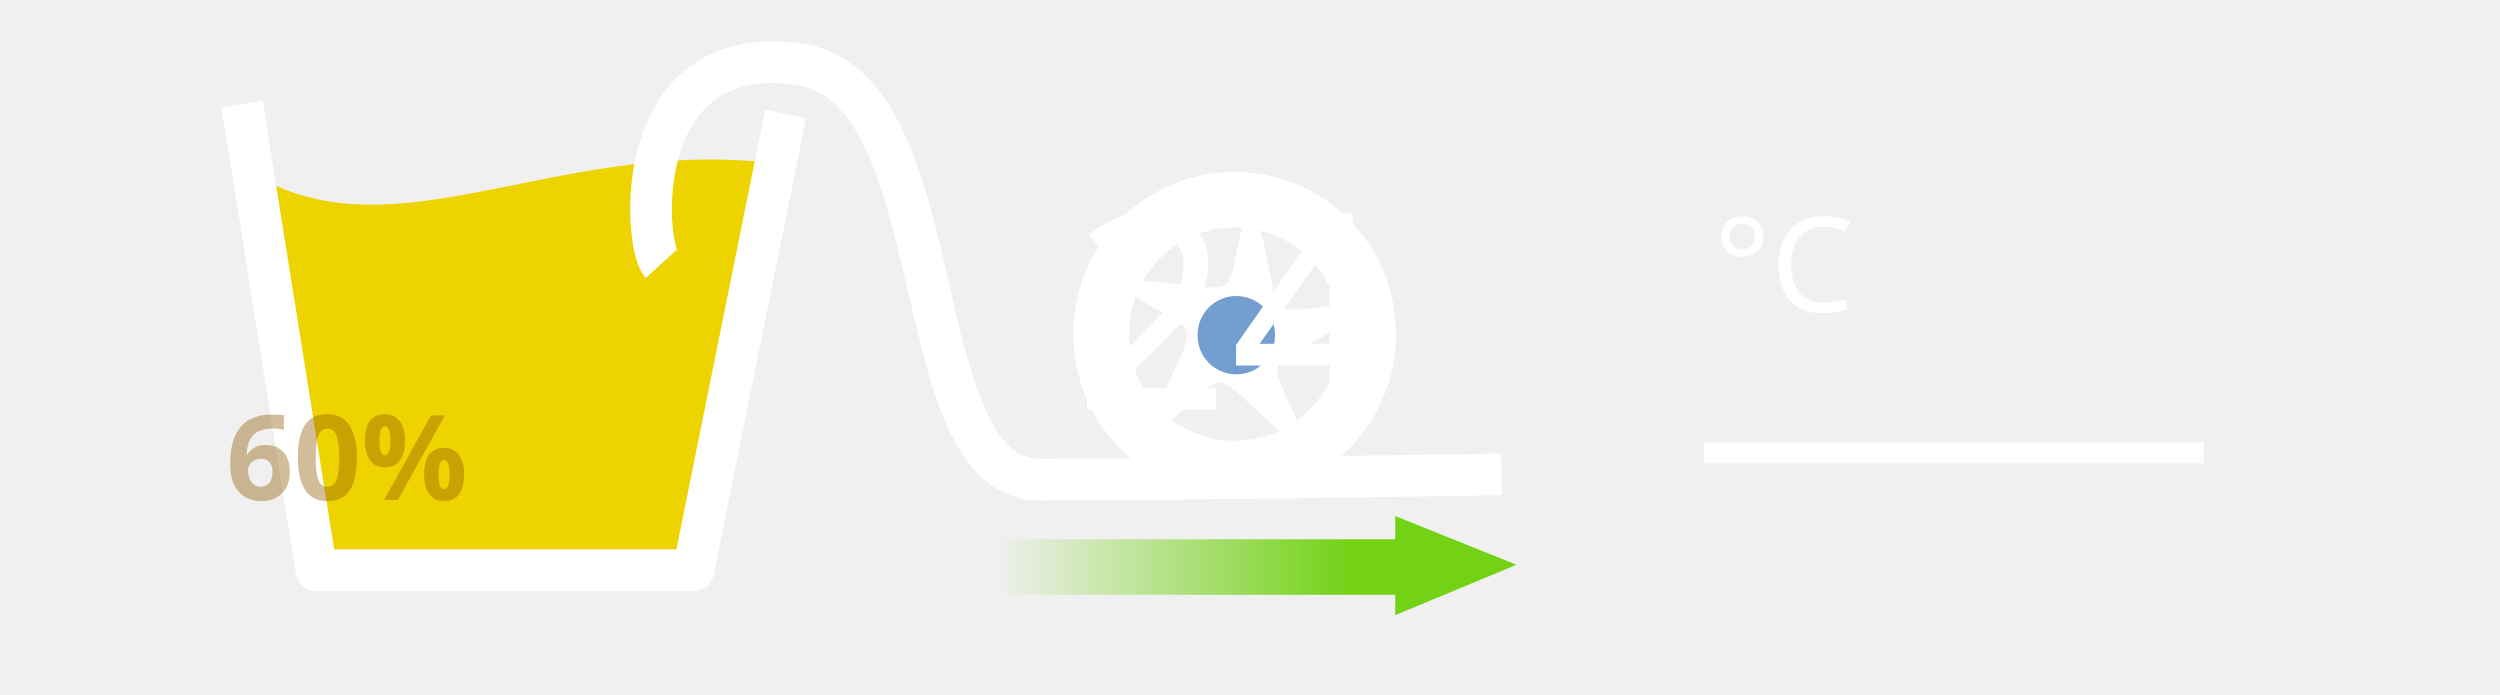
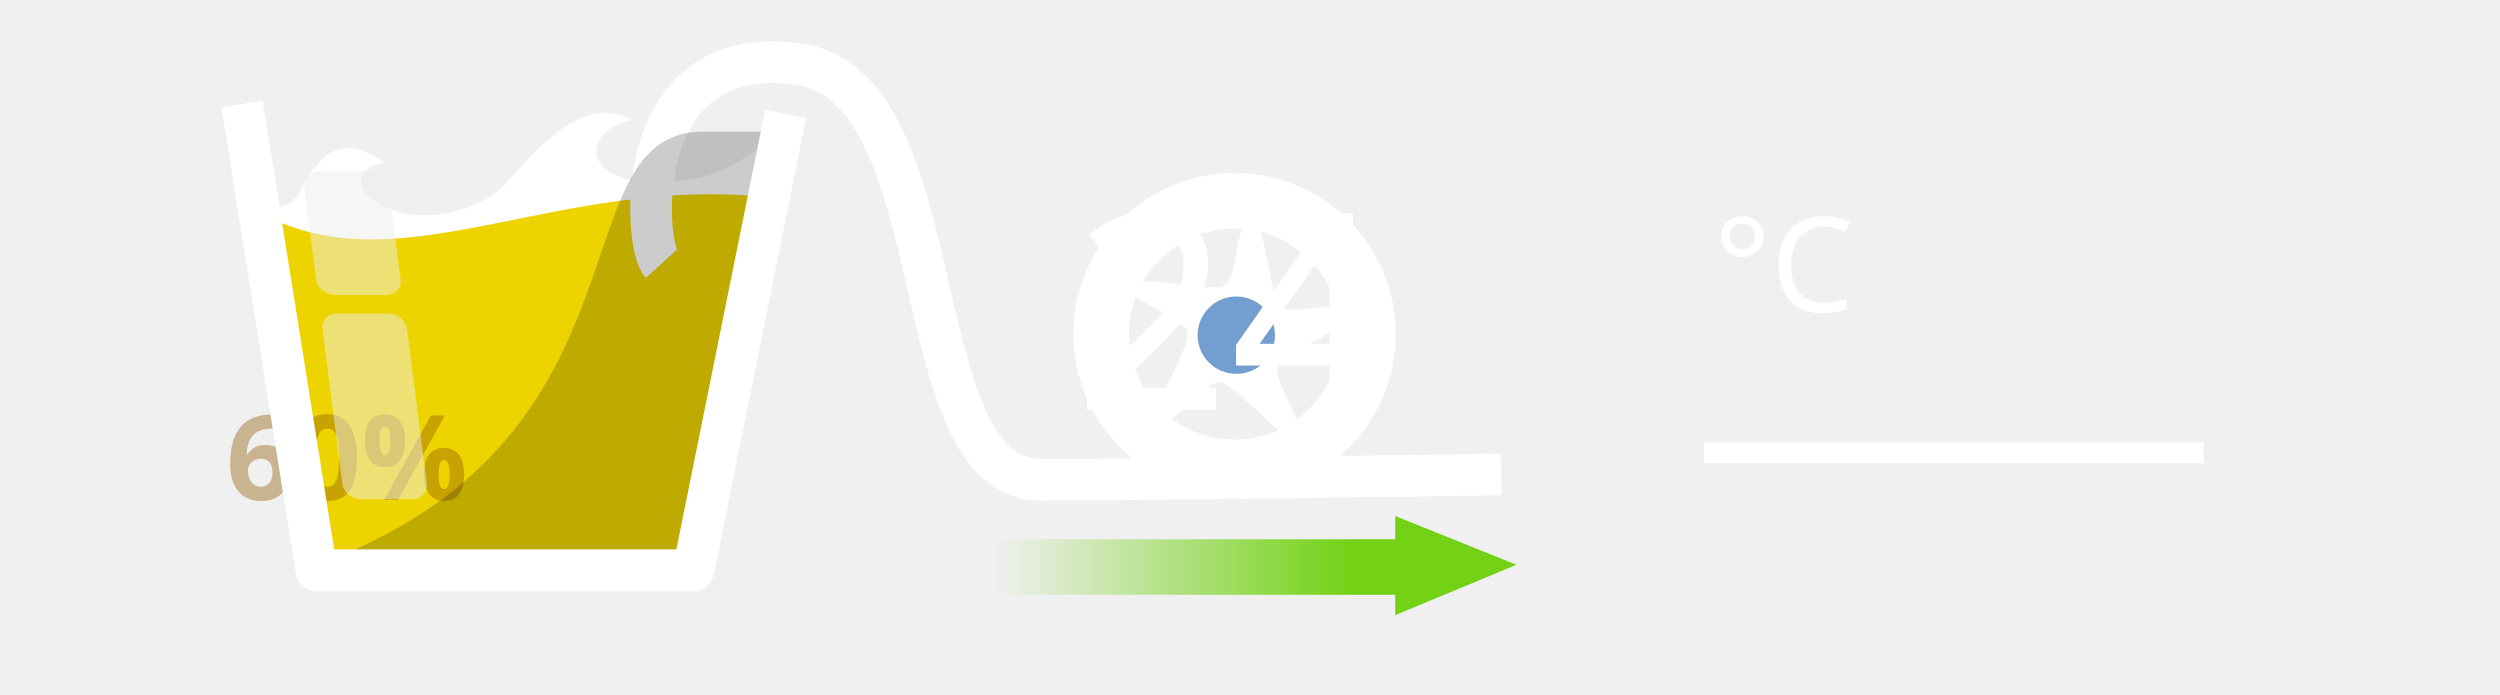
<svg xmlns="http://www.w3.org/2000/svg" xmlns:xlink="http://www.w3.org/1999/xlink" width="360" height="100" id="svg4366" version="1.1" preserveAspectRatio="xMinYMin meet" viewBox="0 0 360 100">
  <defs id="defs4368">
-     <clipPath clipPathUnits="userSpaceOnUse" id="clipPath4907">
-       <path id="path4909" d="m 131.571,22.168 10.714,67.143 54.286,0 13.276,-65.714" style="fill:#5c3566;stroke:none" />
-     </clipPath>
    <linearGradient xlink:href="#linearGradient4356" id="linearGradient4362" x1="129.594" y1="988.612" x2="227.63" y2="987.898" gradientUnits="userSpaceOnUse" gradientTransform="translate(0,2)" />
    <linearGradient id="linearGradient4356">
      <stop style="stop-color:#73d216;stop-opacity:1;" offset="0" id="stop4358" />
      <stop style="stop-color:#73d216;stop-opacity:0;" offset="1" id="stop4360" />
    </linearGradient>
    <linearGradient y2="988.612" x2="171.062" y1="988.612" x1="119.742" gradientTransform="matrix(-1,0,0,1,314.2778,45.43322)" gradientUnits="userSpaceOnUse" id="linearGradient4989" xlink:href="#linearGradient4356" />
+     <clipPath clipPathUnits="userSpaceOnUse" id="clipPath3213">
+       <path id="path3215" d="m 32.46,912.362 12.861,81.811 54.286,0 17.064,-81.811" style="fill:#5c3566;stroke:none" />
+     </clipPath>
  </defs>
  <g id="layer1" transform="translate(0,-952.3622)">
-     <path style="fill:#edd400;stroke:none" d="m 127.279,27.774 0,67.175 87.631,0 0,-62.882 c -38.143,-8.003 -64.463,17.857 -87.631,-4.293 z" id="path4905" transform="translate(-96.96429,944.8622)" clip-path="url(#clipPath4907)" />
-     <path style="fill:none;stroke:#ffffff;stroke-width:6;stroke-linecap:butt;stroke-linejoin:round;stroke-miterlimit:4;stroke-opacity:1;stroke-dasharray:none" d="m 34.852,967.337 10.714,67.143 54.286,0 13.276,-65.714" id="path4393" />
+     <g id="level" clip-path="url(#clipPath3213)" transform="translate(0,40)">
+       <path id="path3202" d="m 30.357,949.505 -0.089,-19.464 c -0.656,1.235 7.203,16.666 12.321,10.804 1.27,-1.455 4.359,-11.404 12.679,-5.089 -9.346,2.304 2.994,12.497 15.625,4.732 3.461,-2.128 11.212,-15.552 20.089,-10.893 -8.819,2.24 -6.634,11.683 10,8.304 7.175,-1.458 17.143,-11.786 17.143,-11.786 l -0.268,23.393 z" style="fill:#ffffff;stroke:none" />
+       <path clip-path="none" id="path4905" d="m 30.315,937.636 0,67.175 87.631,0 0,-62.882 C 79.802,933.927 53.482,959.786 30.315,937.636 z" style="fill:#edd400;stroke:none" />
+     </g>
    <text id="fill" y="1024.345" x="89.502" style="font-size:17.027px;font-style:normal;font-variant:normal;font-weight:normal;font-stretch:normal;text-align:start;line-height:125%;letter-spacing:0px;word-spacing:0px;text-anchor:start;opacity:0.4;fill:#8f5902;fill-opacity:1;stroke:none;font-family:Droid Sans;-inkscape-font-specification:Droid Sans" xml:space="preserve">
      <tspan style="font-weight:bold;text-align:end;text-anchor:end;fill:#8f5902;-inkscape-font-specification:Droid Sans Bold" y="1024.345" x="89.502" id="tspan3082">60%</tspan>
    </text>
    <path style="color:#000000;fill:none;stroke:#ffffff;stroke-width:6;stroke-linecap:butt;stroke-linejoin:round;stroke-miterlimit:4;stroke-opacity:1;stroke-dasharray:none;stroke-dashoffset:0;marker:none;visibility:visible;display:inline;overflow:visible;enable-background:accumulate" d="m 95.21,990.368 c -2.525,-2.778 -4.638,-32.089 19.698,-28.789 22.851,3.099 14.989,59.852 34.85,59.852 20.708,0 66.418,-0.758 66.418,-0.758" id="path4932" />
-     <path style="color:#000000;fill:none;stroke:#ffffff;stroke-width:6;stroke-linecap:butt;stroke-linejoin:round;stroke-miterlimit:4;stroke-opacity:1;stroke-dasharray:none;stroke-dashoffset:0;marker:none;visibility:visible;display:inline;overflow:visible;enable-background:accumulate" id="path4951" d="m 167.433,41.664 a 14.395,14.395 0 1 1 -28.789,0 14.395,14.395 0 1 1 28.789,0 z" transform="matrix(1.333917,0,0,1.333917,-26.35021,944.8934)" />
+     <path style="color:#000000;fill:none;stroke:#ffffff;stroke-width:6;stroke-linecap:butt;stroke-linejoin:round;stroke-miterlimit:4;stroke-opacity:1;stroke-dasharray:none;stroke-dashoffset:0;marker:none;visibility:visible;display:inline;overflow:visible;enable-background:accumulate" id="path4951" d="m 167.433,41.664 c 0,7.95 -6.445,14.395 -14.395,14.395 -7.95,0 -14.395,-6.445 -14.395,-14.395 0,-7.95 6.445,-14.395 14.395,-14.395 7.95,0 14.395,6.445 14.395,14.395 z" transform="matrix(1.333917,0,0,1.333917,-26.35021,944.8934)" />
    <path transform="matrix(0.8019609,0,0,0.8019609,47.87455,952.3513)" d="m 173.241,78.534 c -3.143,0.822 -10.712,-9.552 -13.942,-9.897 -2.476,-0.264 -9.576,9.342 -10.92,7.246 -1.753,-2.735 5.775,-13.139 5.104,-16.318 -0.514,-2.436 -11.844,-6.221 -10.266,-8.147 2.059,-2.512 14.281,1.432 17.096,-0.188 2.158,-1.242 2.256,-13.187 4.576,-12.281 3.026,1.182 3.051,14.024 5.462,16.201 1.848,1.669 13.238,-1.929 13.093,0.557 -0.189,3.243 -12.395,7.236 -13.721,10.201 -1.016,2.273 5.925,11.994 3.517,12.625 z" id="rotor" style="color:#000000;fill:#ffffff;stroke:none;stroke-width:6;marker:none;visibility:visible;display:inline;overflow:visible;enable-background:accumulate" />
-     <path style="color:#000000;fill:#729fcf;fill-opacity:1;fill-rule:nonzero;stroke:none;stroke-width:8;marker:none;visibility:visible;display:inline;overflow:visible;enable-background:accumulate" id="status" d="m 185.714,53.214 a 6.786,6.786 0 1 1 -13.571,0 6.786,6.786 0 1 1 13.571,0 z" transform="matrix(0.8211457,0,0,0.8211457,31.10144,956.9315)" />
+     <path style="color:#000000;fill:#729fcf;fill-opacity:1;fill-rule:nonzero;stroke:none;stroke-width:8;marker:none;visibility:visible;display:inline;overflow:visible;enable-background:accumulate" id="status" d="m 185.714,53.214 c 0,3.748 -3.038,6.786 -6.786,6.786 -3.748,0 -6.786,-3.038 -6.786,-6.786 0,-3.748 3.038,-6.786 6.786,-6.786 3.748,0 6.786,3.038 6.786,6.786 z" transform="matrix(0.8211457,0,0,0.8211457,31.10144,956.9315)" />
    <path style="font-size:medium;font-style:normal;font-variant:normal;font-weight:normal;font-stretch:normal;text-indent:0;text-align:start;text-decoration:none;line-height:normal;letter-spacing:normal;word-spacing:normal;text-transform:none;direction:ltr;block-progression:tb;writing-mode:lr-tb;text-anchor:start;baseline-shift:baseline;color:#000000;fill:url(#linearGradient4989);fill-opacity:1;stroke:none;stroke-width:8;marker:none;visibility:visible;display:inline;overflow:visible;enable-background:accumulate;font-family:Sans;-inkscape-font-specification:Sans" d="m 200.911,1030.014 0,-3.346 17.465,7.021 -17.465,7.253 0,-2.928 -61.434,0 0,-8 z" id="pumping" />
    <g transform="translate(227.677,7.127057)" id="g4298">
      <path id="path4793" d="m 17.677,1010.441 71.974,0" style="fill:none;stroke:#ffffff;stroke-width:3;stroke-linecap:butt;stroke-linejoin:miter;stroke-miterlimit:4;stroke-opacity:1;stroke-dasharray:none" />
      <g id="g4280">
        <text xml:space="preserve" style="font-size:39.394px;font-style:normal;font-variant:normal;font-weight:normal;font-stretch:normal;text-align:end;line-height:125%;letter-spacing:0px;word-spacing:0px;text-anchor:end;fill:#ffffff;fill-opacity:1;stroke:none;font-family:Droid Sans;-inkscape-font-specification:Droid Sans" x="64.203" y="1004.241" id="outdoor_temp">
          <tspan id="tspan4787" x="64.203" y="1004.241" style="text-align:end;text-anchor:end">24</tspan>
        </text>
        <text id="text4231" y="990.144" x="83.809" style="font-size:19.017px;font-style:normal;font-variant:normal;font-weight:normal;font-stretch:normal;text-align:end;line-height:125%;letter-spacing:0px;word-spacing:0px;text-anchor:end;fill:#ffffff;fill-opacity:1;stroke:none;font-family:Droid Sans;-inkscape-font-specification:Droid Sans" xml:space="preserve">
          <tspan style="text-align:end;text-anchor:end" y="990.144" x="83.809" id="tspan4233">°C</tspan>
        </text>
      </g>
    </g>
+     <g id="g3958" transform="matrix(0.4869335,0,-0.05717845,-0.4455901,87.97186,1425.885)">
+       <rect ry="5" y="967.362" x="27" height="40" width="25" id="rect3860" style="opacity:0.5;color:#000000;fill:#eeeeec;fill-opacity:1;fill-rule:nonzero;stroke:none;stroke-width:0.1;marker:none;visibility:visible;display:inline;overflow:visible;enable-background:accumulate" />
+       <rect style="opacity:0.5;color:#000000;fill:#eeeeec;fill-opacity:1;fill-rule:nonzero;stroke:none;stroke-width:0.1;marker:none;visibility:visible;display:inline;overflow:visible;enable-background:accumulate" id="rect3862" width="25" height="60" x="27" y="901.362" ry="5" />
+     </g>
+     <path style="opacity:0.2;fill:#000000;stroke:#000000;stroke-width:0.433px;stroke-linecap:butt;stroke-linejoin:miter;stroke-opacity:1" d="m 109.922,971.541 -8.661,0 c -20.359,0 -6.732,41.608 -51.179,60.624 l 47.633,0 z" id="path3864" />
+     <path style="fill:none;stroke:#ffffff;stroke-width:6;stroke-linecap:butt;stroke-linejoin:round;stroke-miterlimit:4;stroke-opacity:1;stroke-dasharray:none" d="m 34.852,967.337 10.714,67.143 54.286,0 13.276,-65.714" id="path4393" />
  </g>
</svg>
